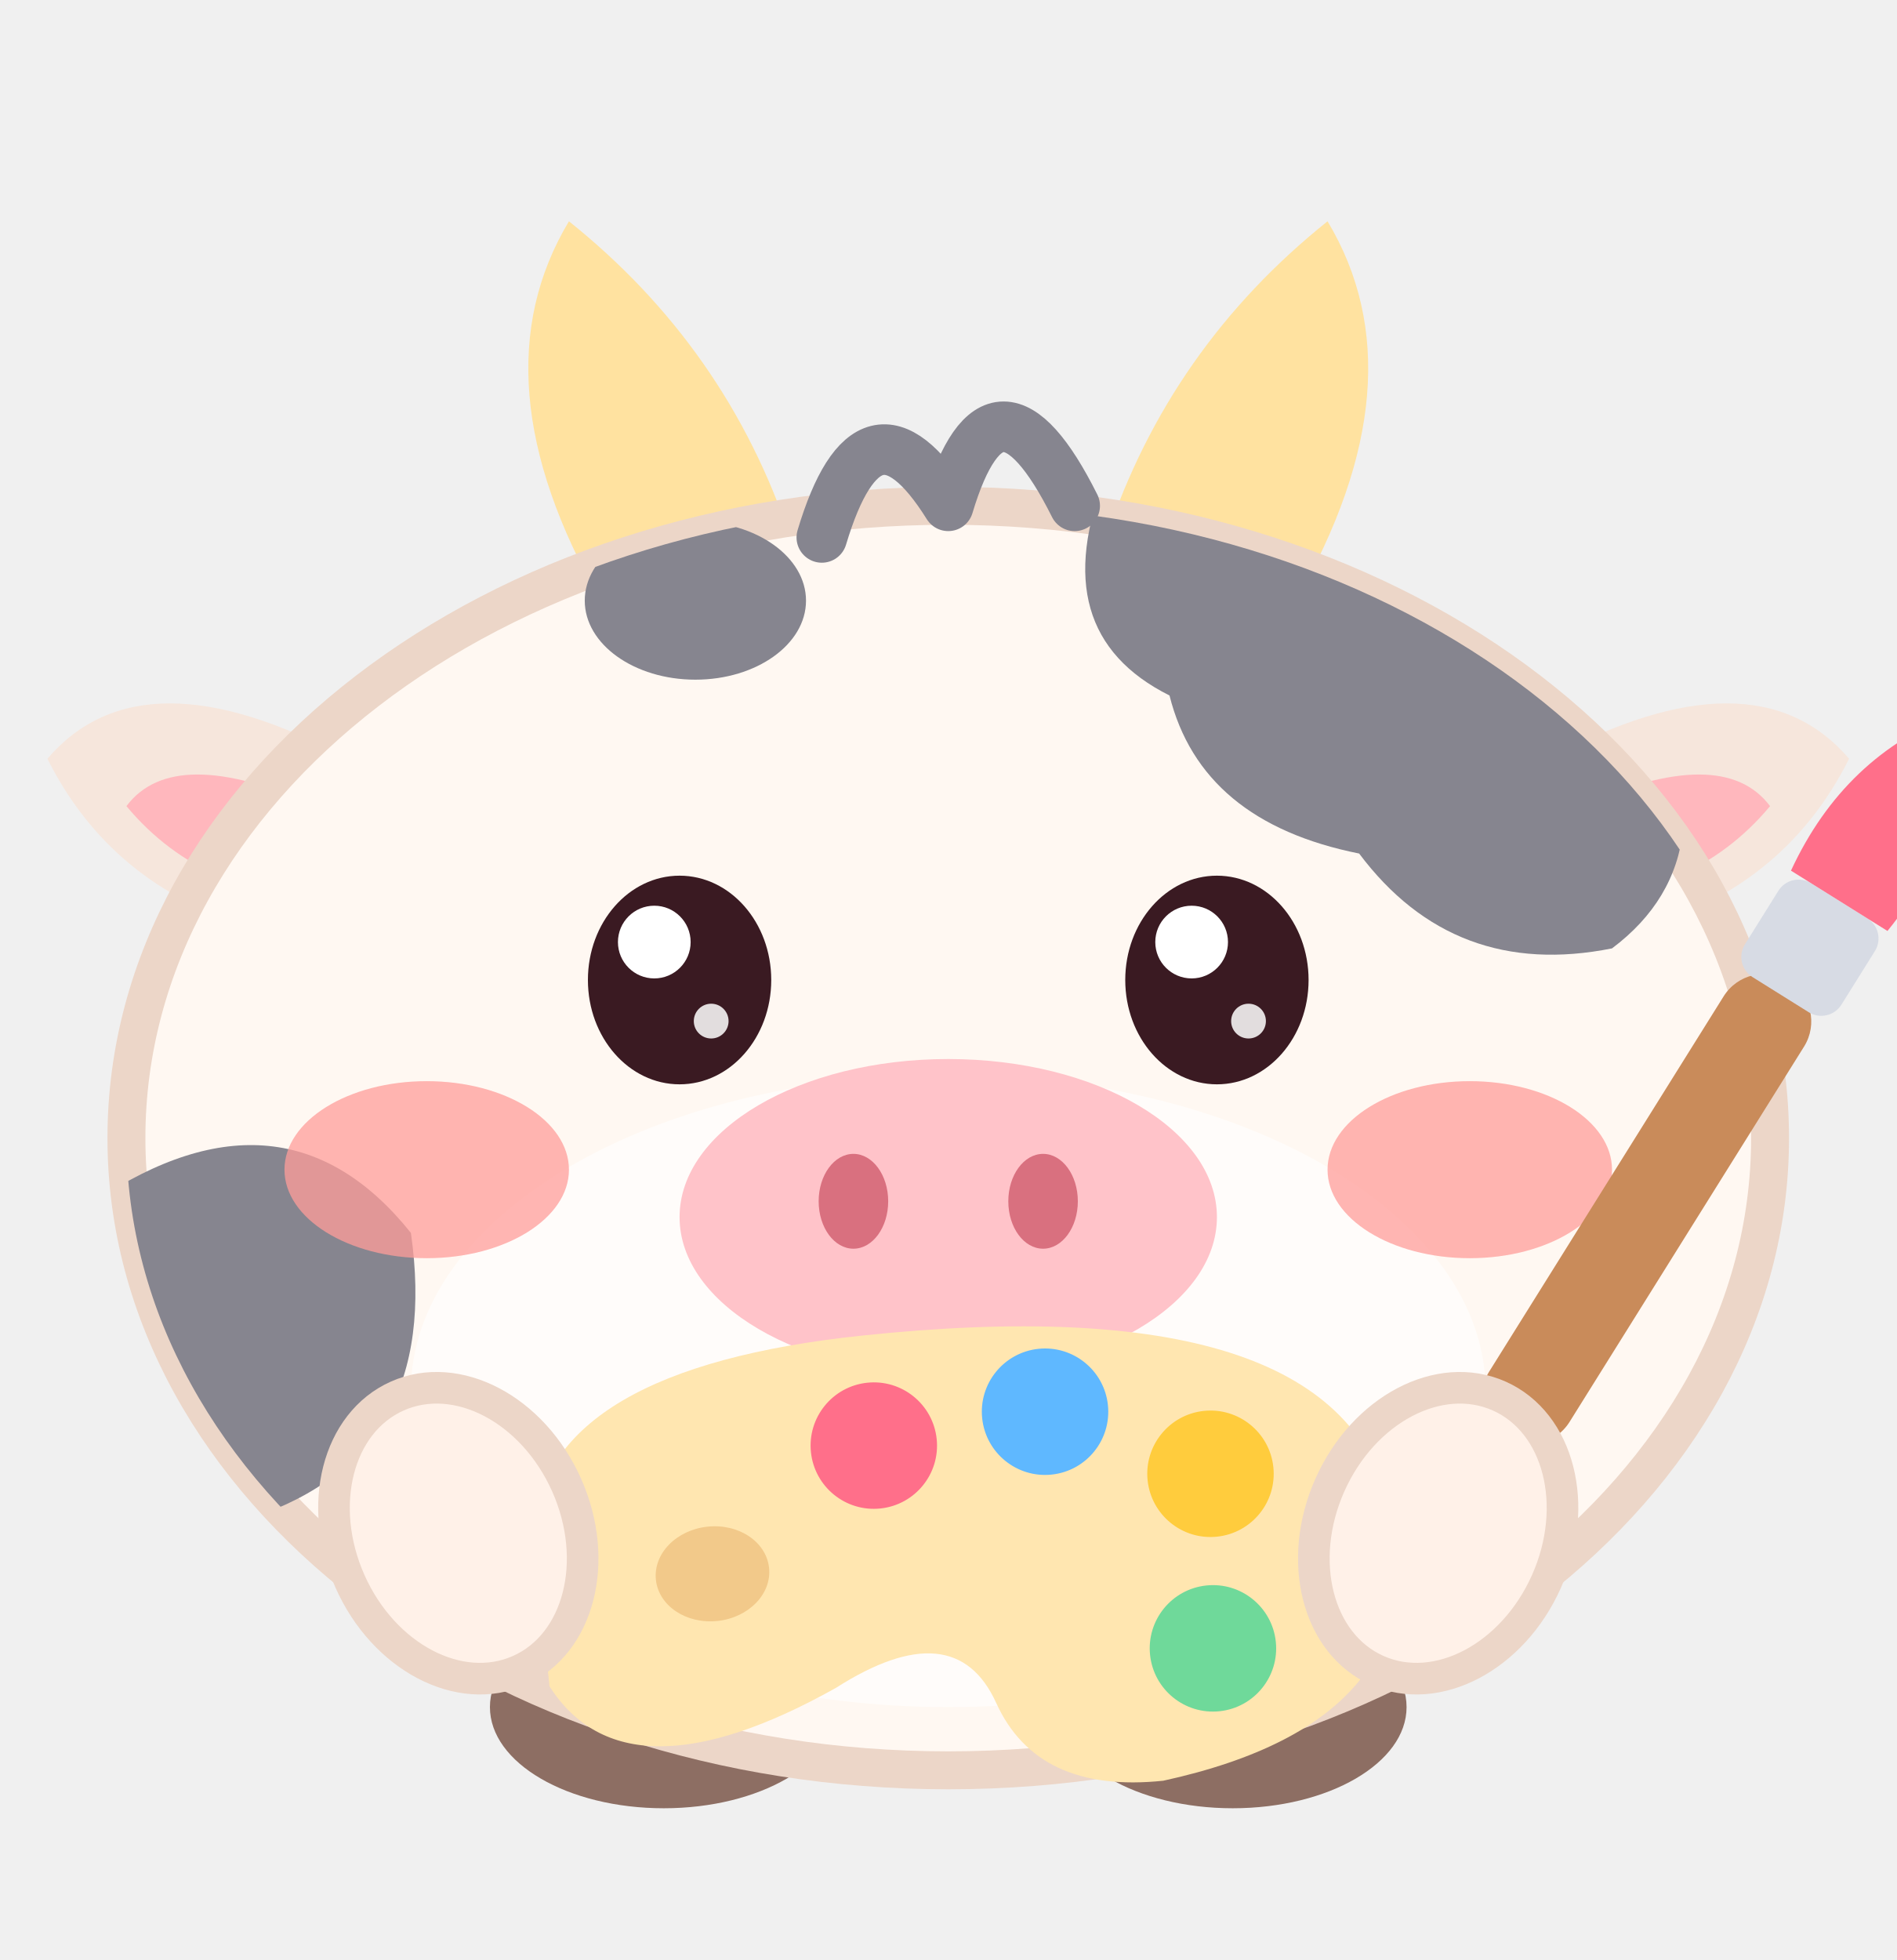
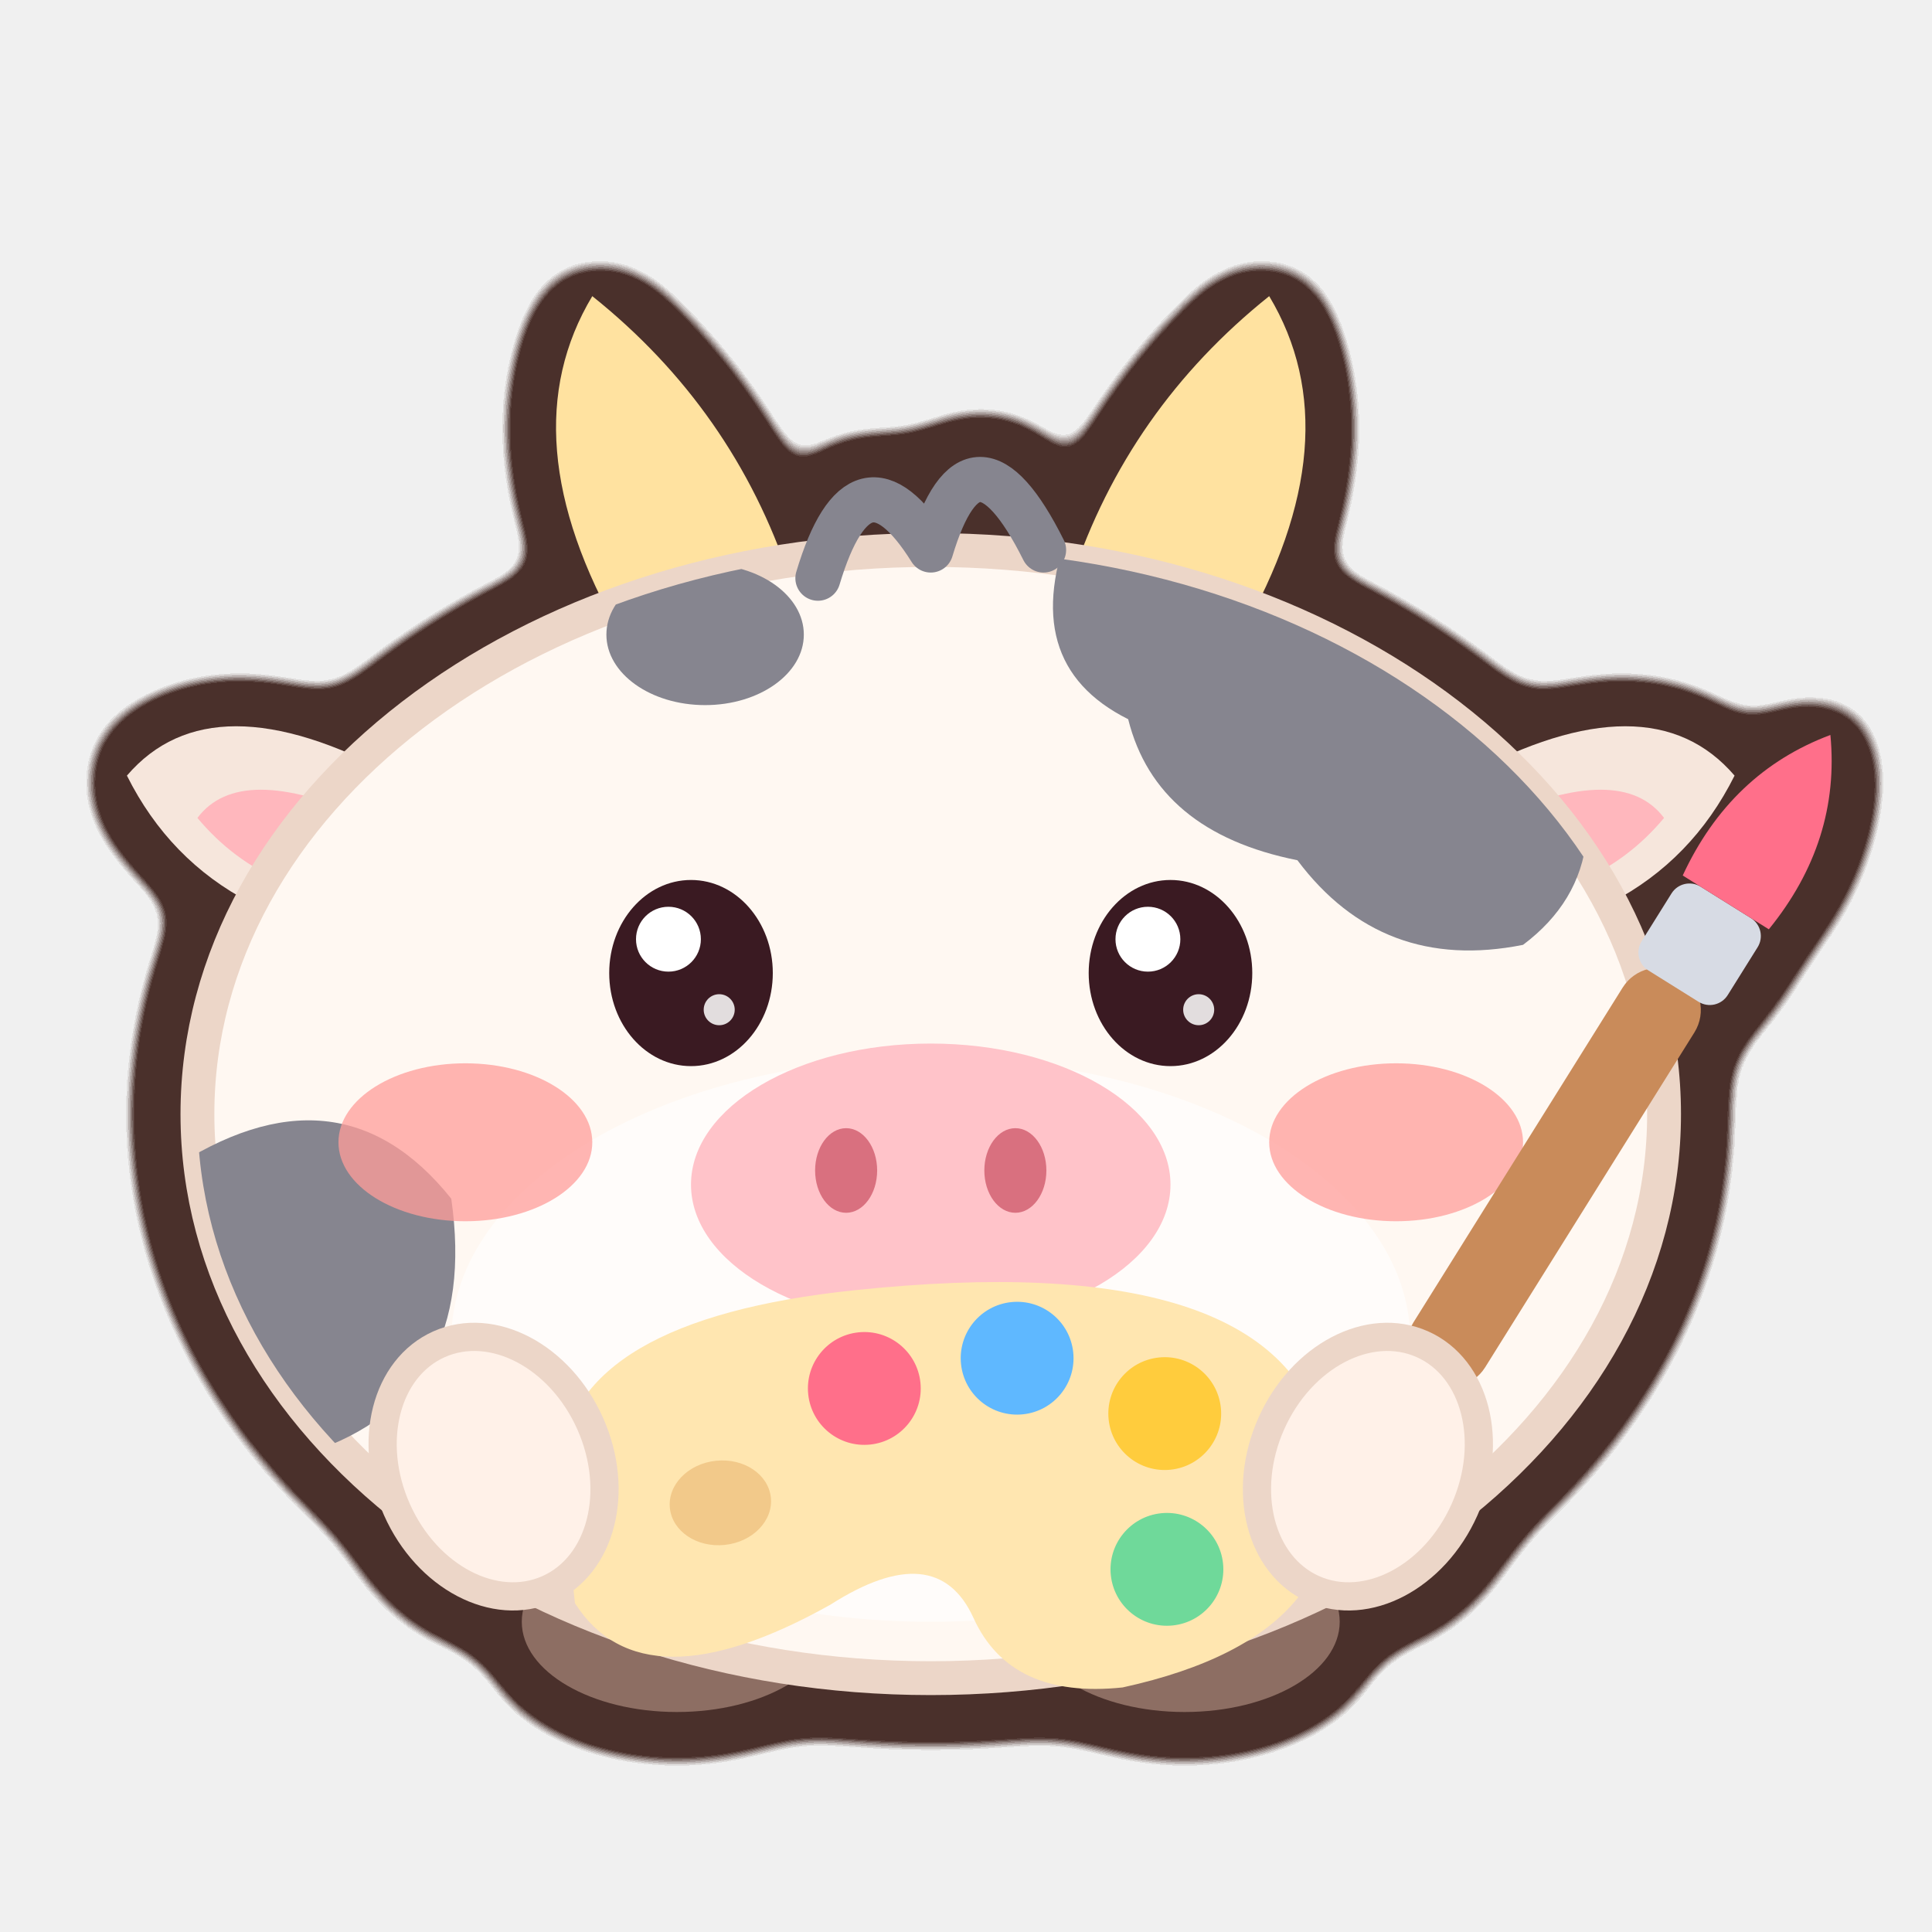
- <svg xmlns="http://www.w3.org/2000/svg" viewBox="0 -2 120 124">
+ <svg xmlns="http://www.w3.org/2000/svg" viewBox="-6 -9 137 137">
  <defs>
    <clipPath id="body">
      <ellipse cx="60" cy="70" rx="52" ry="40" />
    </clipPath>
+     <filter id="outline" x="-10%" y="-10%" width="120%" height="120%" color-interpolation-filters="sRGB">
+       <feGaussianBlur in="SourceAlpha" stdDeviation="2.4" />
+       <feComponentTransfer result="grown">
+         <feFuncA type="linear" slope="30" intercept="-1.2" />
+       </feComponentTransfer>
+       <feFlood flood-color="#4a302b" />
+       <feComposite in2="grown" operator="in" />
+       <feMerge>
+         <feMergeNode />
+         <feMergeNode in="SourceGraphic" />
+       </feMerge>
+     </filter>
  </defs>
-   <ellipse cx="42" cy="106" rx="11" ry="6.4" fill="#8d6e63" />
-   <ellipse cx="78" cy="106" rx="11" ry="6.4" fill="#8d6e63" />
-   <path d="M38 36 Q30 22 36 12 Q46 20 50 32 Z" fill="#ffe2a0" />
-   <path d="M82 36 Q90 22 84 12 Q74 20 70 32 Z" fill="#ffe2a0" />
-   <path d="M22 46 Q9 39 3 46 Q9 58 26 58 Z" fill="#f6e6dc" />
-   <path d="M20 49 Q11 45 8 49 Q13 55 22 55 Z" fill="#ffb7bd" />
-   <path d="M98 46 Q111 39 117 46 Q111 58 94 58 Z" fill="#f6e6dc" />
-   <path d="M100 49 Q109 45 112 49 Q107 55 98 55 Z" fill="#ffb7bd" />
-   <ellipse cx="60" cy="70" rx="52" ry="40" fill="#fff8f2" stroke="#ecd6c8" stroke-width="2.4" />
-   <g clip-path="url(#body)" fill="#86858f">
-     <path d="M70 28 Q90 26 104 40 Q110 52 102 58 Q92 60 86 52 Q76 50 74 42 Q66 38 70 28 Z" />
-     <path d="M6 74 Q18 66 26 76 Q28 90 16 94 Q6 92 6 74 Z" />
-     <ellipse cx="44" cy="36" rx="7" ry="5" />
+   <g filter="url(#outline)">
+     <ellipse cx="42" cy="106" rx="11" ry="6.4" fill="#8d6e63" />
+     <ellipse cx="78" cy="106" rx="11" ry="6.4" fill="#8d6e63" />
+     <path d="M38 36 Q30 22 36 12 Q46 20 50 32 Z" fill="#ffe2a0" />
+     <path d="M82 36 Q90 22 84 12 Q74 20 70 32 Z" fill="#ffe2a0" />
+     <path d="M22 46 Q9 39 3 46 Q9 58 26 58 Z" fill="#f6e6dc" />
+     <path d="M20 49 Q11 45 8 49 Q13 55 22 55 Z" fill="#ffb7bd" />
+     <path d="M98 46 Q111 39 117 46 Q111 58 94 58 Z" fill="#f6e6dc" />
+     <path d="M100 49 Q109 45 112 49 Q107 55 98 55 Z" fill="#ffb7bd" />
+     <ellipse cx="60" cy="70" rx="52" ry="40" fill="#fff8f2" stroke="#ecd6c8" stroke-width="2.4" />
+     <g clip-path="url(#body)" fill="#86858f">
+       <path d="M70 28 Q90 26 104 40 Q110 52 102 58 Q92 60 86 52 Q76 50 74 42 Q66 38 70 28 Z" />
+       <path d="M6 74 Q18 66 26 76 Q28 90 16 94 Q6 92 6 74 Z" />
+       <ellipse cx="44" cy="36" rx="7" ry="5" />
+     </g>
+     <ellipse cx="60" cy="86" rx="34" ry="20" fill="#ffffff" opacity=".6" />
+     <path d="M52 32 Q55 22 60 30 Q63 20 68 30" fill="none" stroke="#86858f" stroke-width="3.2" stroke-linecap="round" stroke-linejoin="round" />
+     <ellipse cx="43" cy="60" rx="5.8" ry="6.6" fill="#3a1a22" />
+     <circle cx="41.4" cy="57.6" r="2.3" fill="#fff" />
+     <circle cx="45" cy="62.6" r="1.1" fill="#fff" opacity=".85" />
+     <ellipse cx="77" cy="60" rx="5.8" ry="6.6" fill="#3a1a22" />
+     <circle cx="75.4" cy="57.6" r="2.3" fill="#fff" />
+     <circle cx="79" cy="62.6" r="1.1" fill="#fff" opacity=".85" />
+     <ellipse cx="27" cy="72" rx="9" ry="5.6" fill="#ff9d9a" opacity=".75" />
+     <ellipse cx="93" cy="72" rx="9" ry="5.6" fill="#ff9d9a" opacity=".75" />
+     <ellipse cx="60" cy="75" rx="17" ry="10" fill="#ffc3c9" />
+     <ellipse cx="54" cy="74" rx="2.2" ry="3" fill="#d9707f" />
+     <ellipse cx="66" cy="74" rx="2.2" ry="3" fill="#d9707f" />
+     <g transform="rotate(-6 60 96)">
+       <path d="M34 92 Q36 82 56 82 Q86 82 88 96 Q90 110 72 112 Q64 112 62 106 Q60 100 52 104 Q38 110 34 102 Z" fill="#ffe6b0" />
+       <ellipse cx="45" cy="96" rx="3.6" ry="3" fill="#f2c98a" />
+       <circle cx="56" cy="89" r="4" fill="#ff6f8a" />
+       <circle cx="67" cy="88" r="4" fill="#5fb8ff" />
+       <circle cx="77" cy="93" r="4" fill="#ffcc3d" />
+       <circle cx="76" cy="104" r="4" fill="#6fd99a" />
+     </g>
+     <ellipse cx="29" cy="95" rx="7.5" ry="9.5" transform="rotate(-24 29 95)" fill="#fff1e8" stroke="#ecd6c8" stroke-width="2" />
+     <g transform="translate(92 94) rotate(32)">
+       <rect x="-3" y="-40" width="6" height="34" rx="3" fill="#c98b5a" />
+       <rect x="-3.6" y="-46" width="7.2" height="7" rx="1.5" fill="#d7dbe4" />
+       <path d="M-3.6 -46 q-1 -8 3.6 -14 q4.6 6 3.6 14 z" fill="#ff6f8a" />
+     </g>
+     <ellipse cx="91" cy="95" rx="7.5" ry="9.5" transform="rotate(24 91 95)" fill="#fff1e8" stroke="#ecd6c8" stroke-width="2" />
  </g>
-   <ellipse cx="60" cy="86" rx="34" ry="20" fill="#ffffff" opacity=".6" />
-   <path d="M52 32 Q55 22 60 30 Q63 20 68 30" fill="none" stroke="#86858f" stroke-width="3.2" stroke-linecap="round" stroke-linejoin="round" />
-   <ellipse cx="43" cy="60" rx="5.8" ry="6.6" fill="#3a1a22" />
-   <circle cx="41.4" cy="57.6" r="2.3" fill="#fff" />
-   <circle cx="45" cy="62.6" r="1.1" fill="#fff" opacity=".85" />
-   <ellipse cx="77" cy="60" rx="5.8" ry="6.6" fill="#3a1a22" />
-   <circle cx="75.4" cy="57.6" r="2.3" fill="#fff" />
-   <circle cx="79" cy="62.6" r="1.1" fill="#fff" opacity=".85" />
-   <ellipse cx="27" cy="72" rx="9" ry="5.6" fill="#ff9d9a" opacity=".75" />
-   <ellipse cx="93" cy="72" rx="9" ry="5.6" fill="#ff9d9a" opacity=".75" />
-   <ellipse cx="60" cy="75" rx="17" ry="10" fill="#ffc3c9" />
-   <ellipse cx="54" cy="74" rx="2.2" ry="3" fill="#d9707f" />
-   <ellipse cx="66" cy="74" rx="2.2" ry="3" fill="#d9707f" />
-   <g transform="rotate(-6 60 96)">
-     <path d="M34 92 Q36 82 56 82 Q86 82 88 96 Q90 110 72 112 Q64 112 62 106 Q60 100 52 104 Q38 110 34 102 Z" fill="#ffe6b0" />
-     <ellipse cx="45" cy="96" rx="3.6" ry="3" fill="#f2c98a" />
-     <circle cx="56" cy="89" r="4" fill="#ff6f8a" />
-     <circle cx="67" cy="88" r="4" fill="#5fb8ff" />
-     <circle cx="77" cy="93" r="4" fill="#ffcc3d" />
-     <circle cx="76" cy="104" r="4" fill="#6fd99a" />
-   </g>
-   <ellipse cx="29" cy="95" rx="7.5" ry="9.5" transform="rotate(-24 29 95)" fill="#fff1e8" stroke="#ecd6c8" stroke-width="2" />
-   <g transform="translate(92 94) rotate(32)">
-     <rect x="-3" y="-40" width="6" height="34" rx="3" fill="#c98b5a" />
-     <rect x="-3.6" y="-46" width="7.2" height="7" rx="1.5" fill="#d7dbe4" />
-     <path d="M-3.6 -46 q-1 -8 3.6 -14 q4.6 6 3.6 14 z" fill="#ff6f8a" />
-   </g>
-   <ellipse cx="91" cy="95" rx="7.5" ry="9.5" transform="rotate(24 91 95)" fill="#fff1e8" stroke="#ecd6c8" stroke-width="2" />
</svg>
